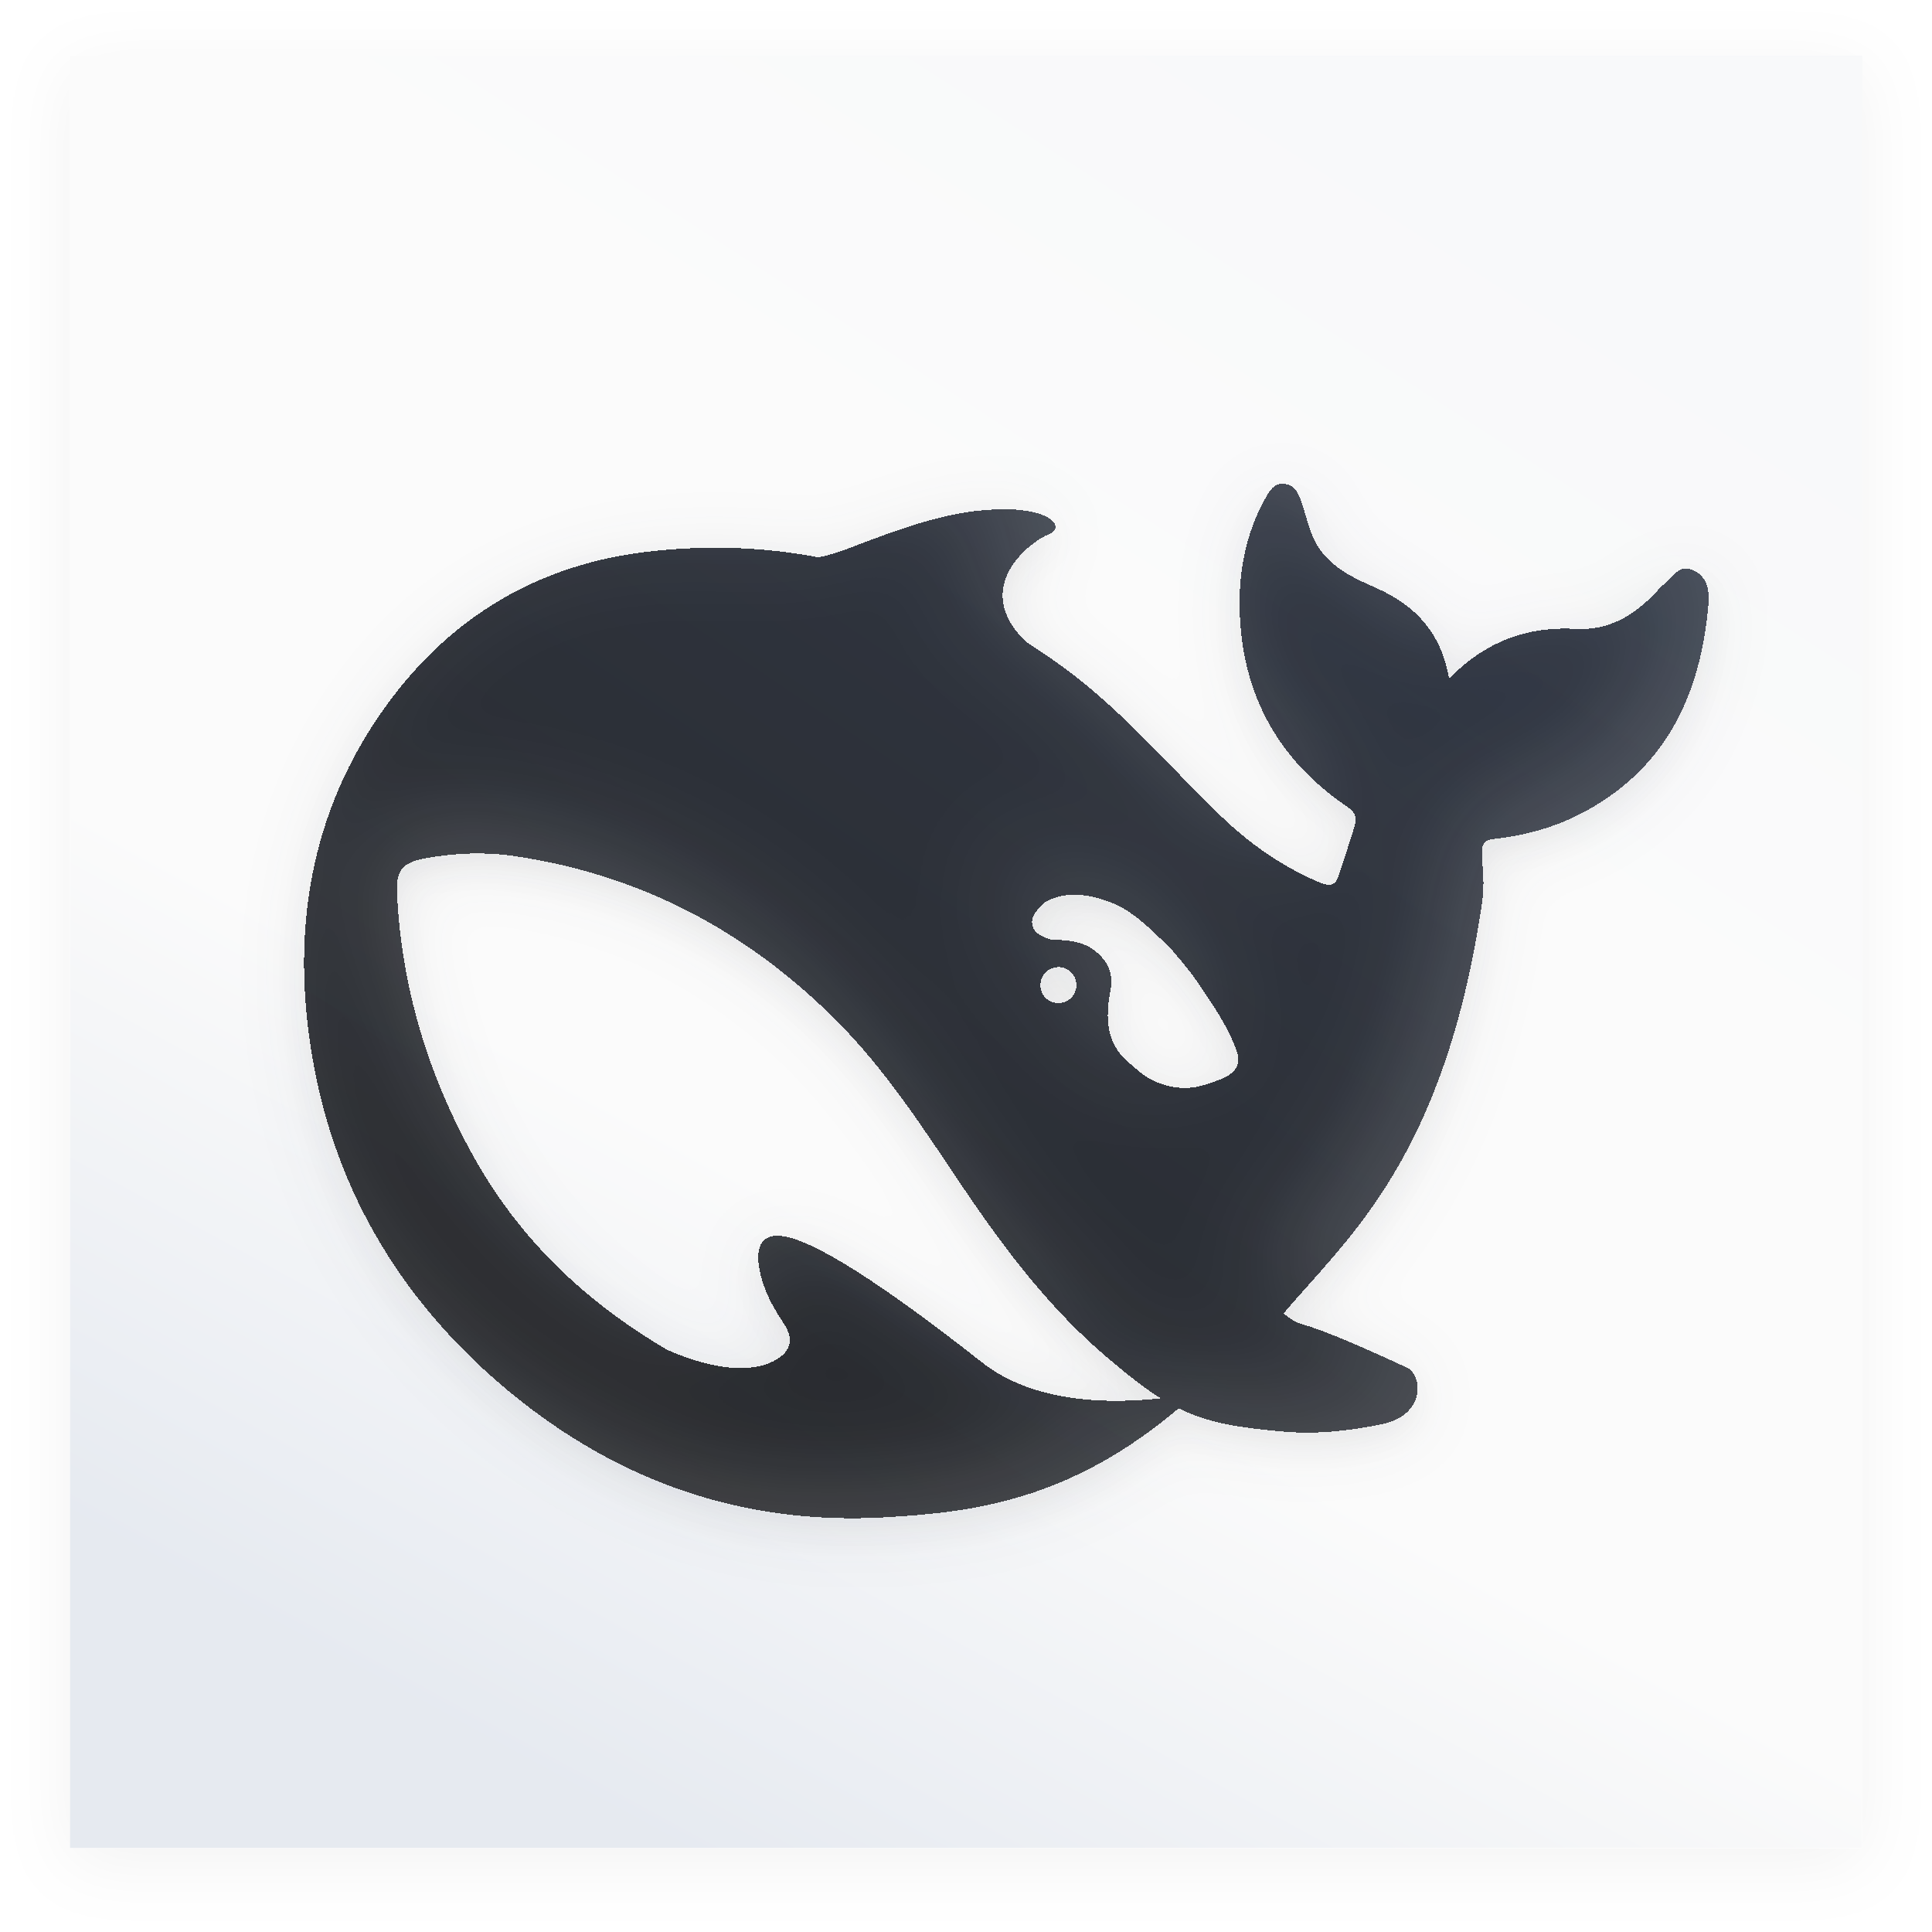
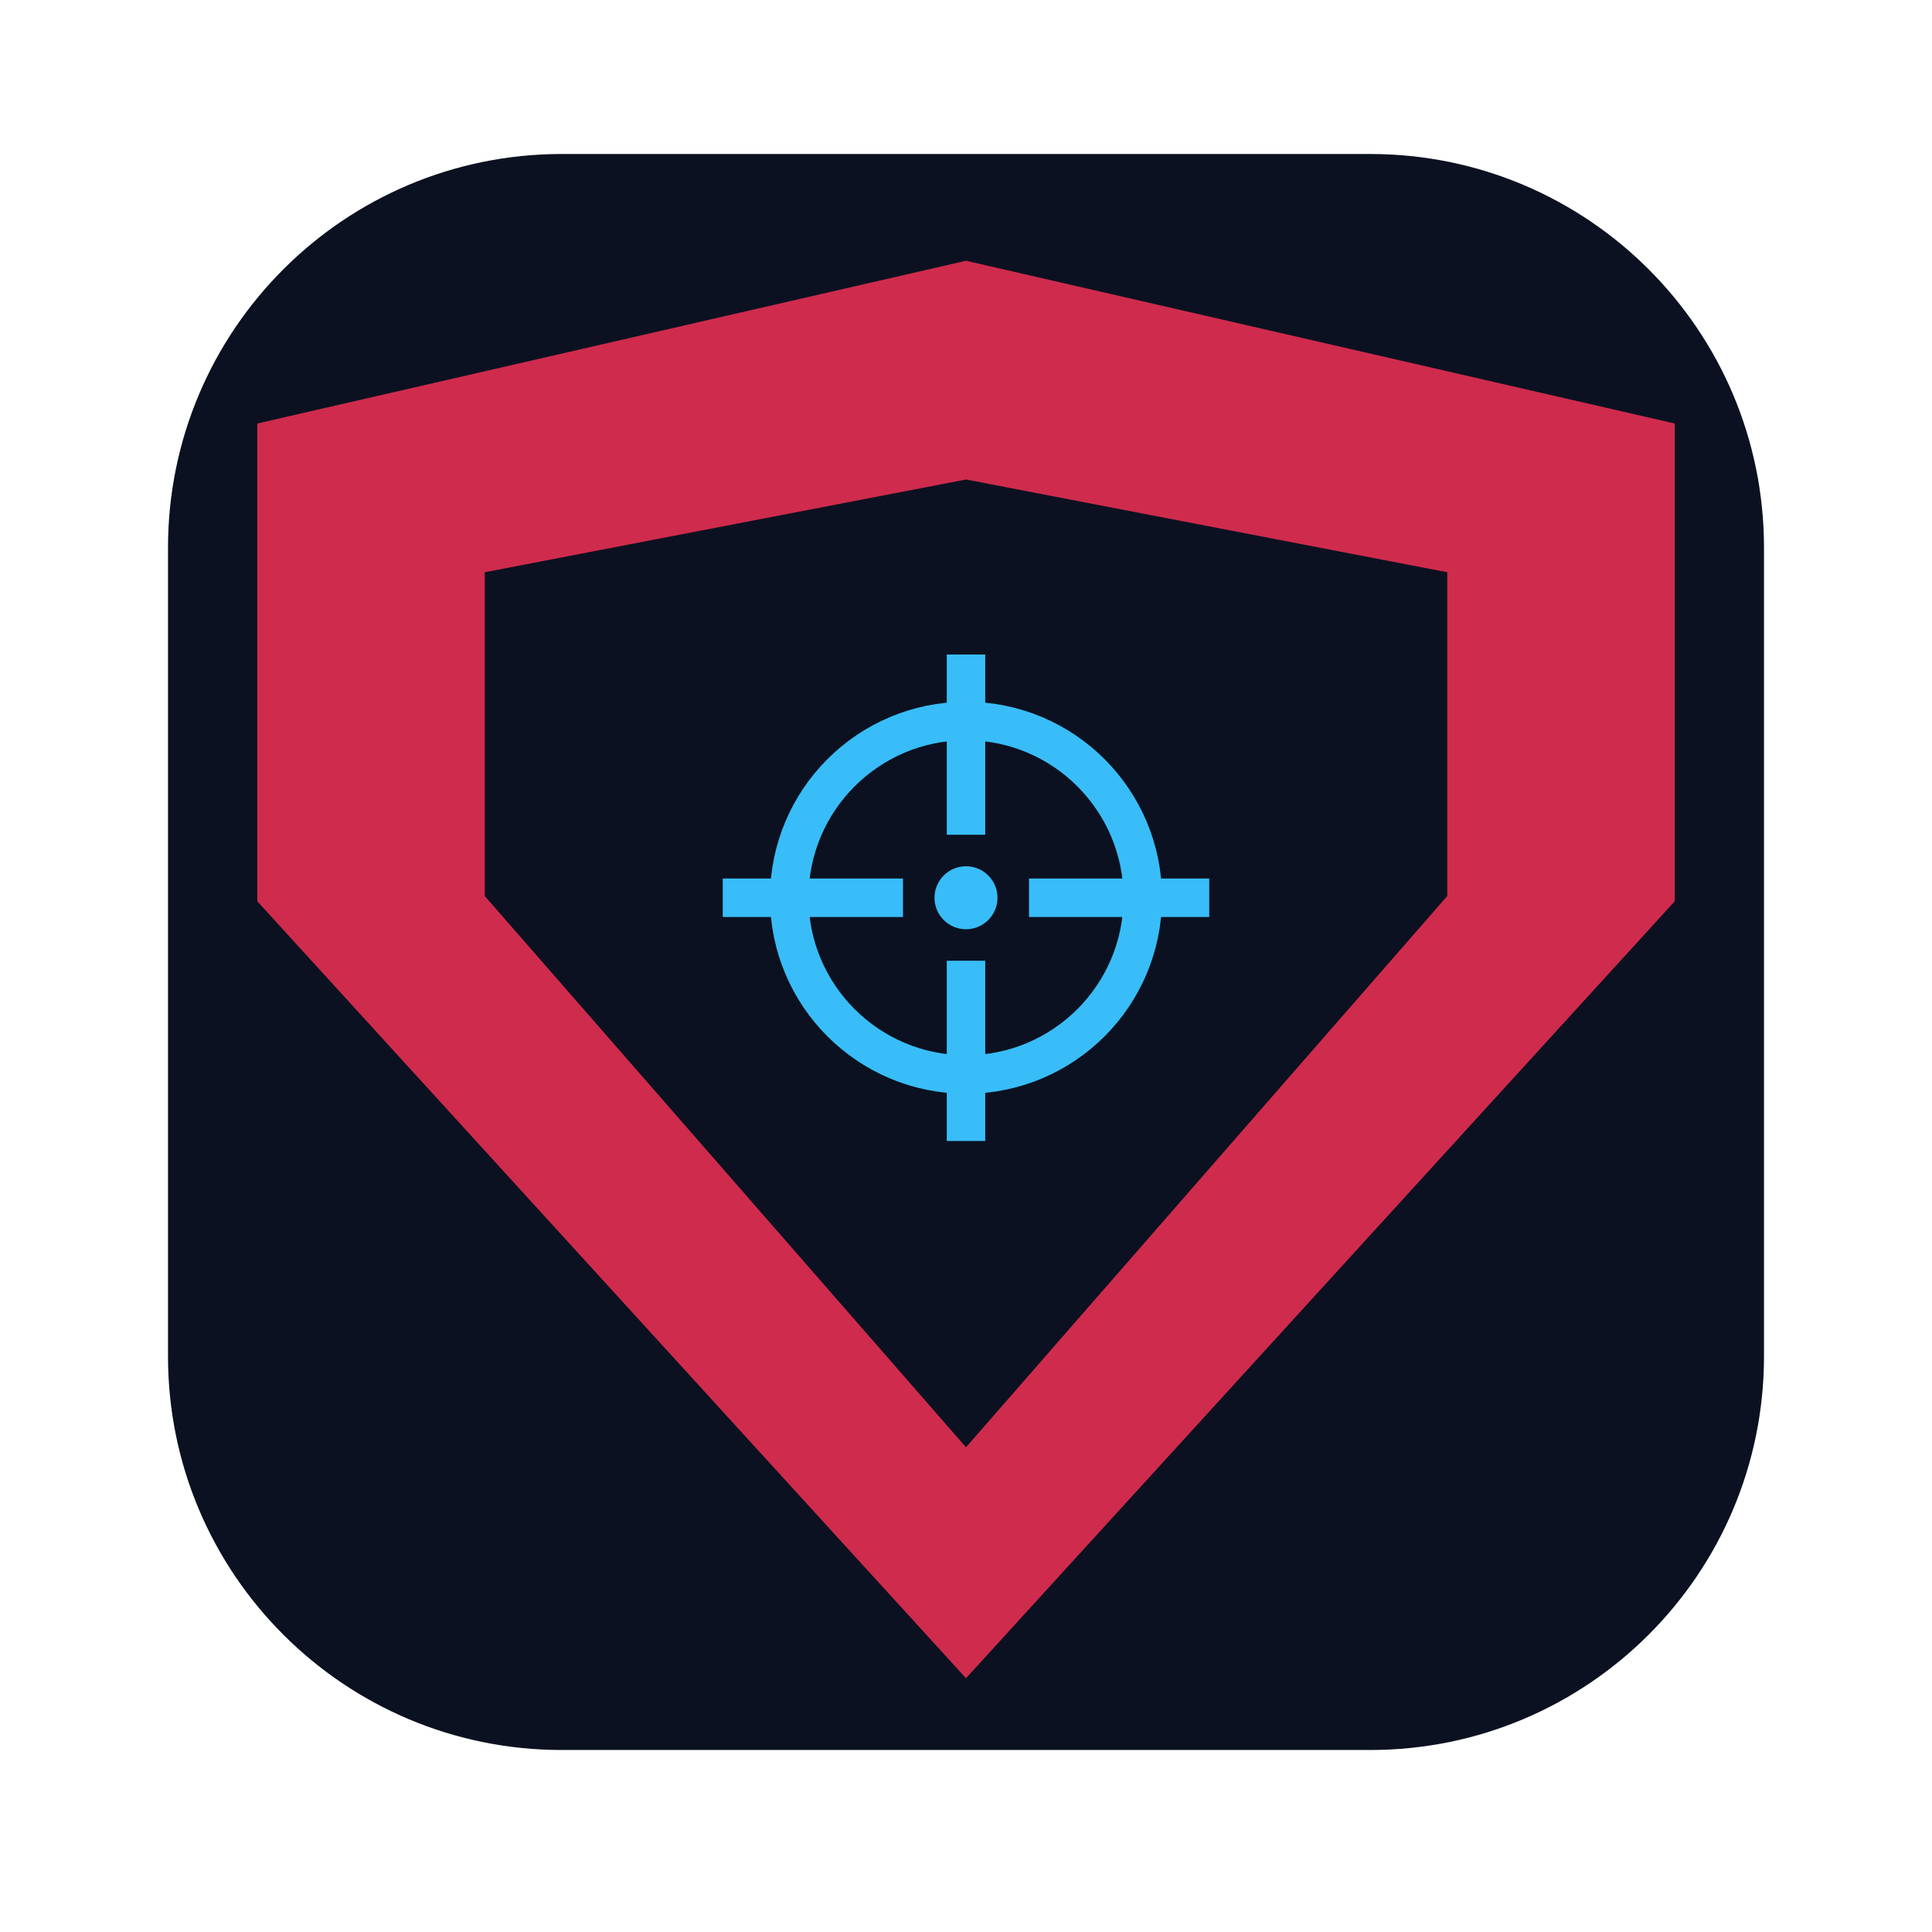
<svg xmlns="http://www.w3.org/2000/svg" width="1104" height="1104" viewBox="0 0 1104 1104" fill="none">
-   <g filter="url(#filter0_d_1637_371)">
-     <rect width="1024" height="1024" transform="translate(40 32)" fill="#FBFBFB" />
-     <rect width="1024" height="1024" transform="translate(40 32)" fill="url(#paint0_linear_1637_371)" fill-opacity="0.4" />
-     <rect width="1024" height="1024" transform="translate(40 32)" fill="url(#paint1_linear_1637_371)" fill-opacity="0.8" />
-     <g filter="url(#filter1_ddi_1637_371)">
-       <path d="M968.002 326.025C959.5 321.85 955.842 329.804 950.865 333.835C949.162 335.143 947.722 336.834 946.283 338.393C933.859 351.673 919.336 360.407 900.376 359.363C872.649 357.804 848.963 366.525 828.035 387.759C823.586 361.583 808.812 345.951 786.313 335.936C774.536 330.729 762.64 325.51 754.401 314.186C748.645 306.112 747.074 297.127 744.195 288.274C742.36 282.936 740.538 277.465 734.385 276.554C727.718 275.51 725.103 281.112 722.476 285.803C712.006 304.95 707.952 326.039 708.349 347.405C709.26 395.463 729.54 433.742 769.823 460.962C774.404 464.094 775.579 467.212 774.14 471.771C771.394 481.153 768.119 490.257 765.241 499.639C763.406 505.624 760.66 506.933 754.256 504.329C732.154 495.08 713.049 481.417 696.175 464.874C667.524 437.138 641.633 406.536 609.325 382.566C601.733 376.964 594.154 371.758 586.298 366.802C553.33 334.773 590.616 308.464 599.251 305.333C608.282 302.082 602.393 290.877 573.214 291.009C544.048 291.141 517.364 300.906 483.353 313.935C478.389 315.891 473.147 317.318 467.786 318.494C436.917 312.64 404.873 311.332 371.377 315.111C308.332 322.141 257.975 351.964 220.953 402.876C176.471 464.081 166.014 533.624 178.835 606.153C192.302 682.594 231.291 745.887 291.194 795.372C353.328 846.68 424.876 871.813 506.498 866.99C556.076 864.122 611.279 857.489 673.532 804.74C689.23 812.55 705.708 815.681 733.052 818.02C754.111 819.976 774.391 816.976 790.076 813.726C814.674 808.519 812.971 785.726 804.072 781.564C731.995 747.962 747.826 761.638 733.435 750.565C770.06 707.198 825.263 662.139 846.85 516.156C848.553 504.567 847.114 497.273 846.85 487.892C846.718 482.157 848.025 479.95 854.574 479.303C872.623 477.215 890.156 472.273 906.238 463.42C952.938 437.892 971.765 395.965 976.215 345.7C976.875 338.01 976.083 330.069 967.976 326.039L968.002 326.025ZM561.067 778.432C491.222 723.477 457.343 705.374 443.347 706.154C430.263 706.933 432.626 721.918 435.505 731.682C438.515 741.315 442.436 747.962 447.929 756.418C451.718 762.021 454.346 770.345 444.14 776.609C421.641 790.549 382.533 771.918 380.698 771.006C335.174 744.182 297.109 708.757 270.293 660.316C244.389 613.698 229.35 563.685 226.868 510.302C226.208 497.406 230.01 492.847 242.831 490.508C259.704 487.376 277.106 486.729 293.98 489.2C365.264 499.625 425.959 531.523 476.844 582.052C505.878 610.831 527.861 645.213 550.491 678.815C574.561 714.492 600.452 748.49 633.42 776.358C645.066 786.122 654.348 793.548 663.247 799.019C636.431 802.018 591.698 802.666 561.08 778.445L561.067 778.432ZM594.55 562.905C594.55 557.171 599.132 552.625 604.888 552.625C606.195 552.625 607.371 552.876 608.414 553.273C609.853 553.801 611.16 554.581 612.203 555.744C614.038 557.567 615.081 560.17 615.081 562.905C615.081 568.64 610.5 573.185 604.743 573.185C598.987 573.185 594.537 568.627 594.537 562.905H594.55ZM698.539 616.301C691.871 619.037 685.19 621.375 678.787 621.64C668.845 622.155 657.992 618.125 652.103 613.17C642.953 605.479 636.404 601.185 633.658 587.773C632.483 582.039 633.13 573.185 634.186 568.111C636.536 557.171 633.922 550.141 626.212 543.759C619.927 538.553 611.952 537.112 603.185 537.112C599.911 537.112 596.914 535.685 594.682 534.509C591.025 532.686 588.015 528.127 590.893 522.525C591.804 520.701 596.254 516.275 597.297 515.495C609.206 508.716 622.937 510.936 635.625 516.01C647.403 520.833 656.288 529.686 669.109 542.186C682.193 557.289 684.543 561.465 692.003 572.789C697.892 581.642 703.252 590.759 706.909 601.185C709.128 607.699 706.249 613.038 698.539 616.288V616.301Z" fill="url(#paint2_linear_1637_371)" fill-opacity="0.9" shape-rendering="crispEdges" />
+   <g transform="translate(40 32)">
+     <rect x="56" y="56" width="912" height="912" rx="225" fill="#0B1120" />
+     <path fill="#CF2B4D" fill-rule="evenodd" d="M512 117L917 210L917 483L512 927L107 483L107 210Z M512 242L787 295L787 480L512 795L237 480L237 295Z" />
+     <circle cx="512" cy="481" r="101" fill="none" stroke="#38BDF8" stroke-width="22" />
+     <g fill="#38BDF8">
+       <rect x="501" y="342" width="22" height="103" />
+       <rect x="501" y="517" width="22" height="103" />
+       <rect x="373" y="470" width="103" height="22" />
+       <rect x="548" y="470" width="103" height="22" />
+       <circle cx="512" cy="481" r="18" />
    </g>
  </g>
-   <defs>
-     <filter id="filter0_d_1637_371" x="-8" y="-16" width="1120" height="1120" filterUnits="userSpaceOnUse" color-interpolation-filters="sRGB">
-       <feFlood flood-opacity="0" result="BackgroundImageFix" />
-       <feColorMatrix in="SourceAlpha" type="matrix" values="0 0 0 0 0 0 0 0 0 0 0 0 0 0 0 0 0 0 127 0" result="hardAlpha" />
-       <feOffset dy="8" />
-       <feGaussianBlur stdDeviation="20" />
-       <feComposite in2="hardAlpha" operator="out" />
-       <feColorMatrix type="matrix" values="0 0 0 0 0 0 0 0 0 0 0 0 0 0 0 0 0 0 0.05 0" />
-       <feBlend mode="normal" in2="BackgroundImageFix" result="effect1_dropShadow_1637_371" />
-       <feBlend mode="normal" in="BackgroundImageFix" in2="effect1_dropShadow_1637_371" result="BackgroundImageFix" />
-       <feBlend mode="normal" in="SourceGraphic" in2="BackgroundImageFix" result="shape" />
-     </filter>
-     <filter id="filter1_ddi_1637_371" x="133.744" y="240.427" width="882.652" height="671.147" filterUnits="userSpaceOnUse" color-interpolation-filters="sRGB">
-       <feFlood flood-opacity="0" result="BackgroundImageFix" />
-       <feColorMatrix in="SourceAlpha" type="matrix" values="0 0 0 0 0 0 0 0 0 0 0 0 0 0 0 0 0 0 127 0" result="hardAlpha" />
-       <feOffset dy="4" />
-       <feGaussianBlur stdDeviation="20" />
-       <feComposite in2="hardAlpha" operator="out" />
-       <feColorMatrix type="matrix" values="0 0 0 0 0.176 0 0 0 0 0.192 0 0 0 0 0.231 0 0 0 0.08 0" />
-       <feBlend mode="normal" in2="BackgroundImageFix" result="effect1_dropShadow_1637_371" />
-       <feColorMatrix in="SourceAlpha" type="matrix" values="0 0 0 0 0 0 0 0 0 0 0 0 0 0 0 0 0 0 127 0" result="hardAlpha" />
-       <feOffset dy="8" />
-       <feGaussianBlur stdDeviation="8" />
-       <feComposite in2="hardAlpha" operator="out" />
-       <feColorMatrix type="matrix" values="0 0 0 0 0.173 0 0 0 0 0.188 0 0 0 0 0.224 0 0 0 0.04 0" />
-       <feBlend mode="normal" in2="effect1_dropShadow_1637_371" result="effect2_dropShadow_1637_371" />
-       <feBlend mode="normal" in="SourceGraphic" in2="BackgroundImageFix" result="shape" />
-       <feColorMatrix in="SourceAlpha" type="matrix" values="0 0 0 0 0 0 0 0 0 0 0 0 0 0 0 0 0 0 127 0" result="hardAlpha" />
-       <feOffset dx="-16" dy="-20" />
-       <feGaussianBlur stdDeviation="30" />
-       <feComposite in2="hardAlpha" operator="arithmetic" k2="-1" k3="1" />
-       <feColorMatrix type="matrix" values="0 0 0 0 1 0 0 0 0 1 0 0 0 0 1 0 0 0 0.15 0" />
-       <feBlend mode="normal" in2="shape" result="effect3_innerShadow_1637_371" />
-       <feBlend mode="normal" in="effect3_innerShadow_1637_371" in2="effect2_dropShadow_1637_371" result="effect3_innerShadow_1637_371" />
-     </filter>
-     <linearGradient id="paint0_linear_1637_371" x1="973.58" y1="1.59609e-05" x2="378.123" y2="917.86" gradientUnits="userSpaceOnUse">
-       <stop offset="0.142" stop-color="#D4DBE9" />
-       <stop offset="0.486" stop-color="#FBFBFB" />
-     </linearGradient>
-     <linearGradient id="paint1_linear_1637_371" x1="603.371" y1="445.063" x2="239.356" y2="1111.41" gradientUnits="userSpaceOnUse">
-       <stop offset="0.363" stop-color="#FBFBFB" />
-       <stop offset="0.83" stop-color="#E1E6EE" />
-     </linearGradient>
-     <linearGradient id="paint2_linear_1637_371" x1="849.855" y1="39.085" x2="331.636" y2="802.645" gradientUnits="userSpaceOnUse">
-       <stop offset="0.086" stop-color="#1C2434" />
-       <stop offset="1" stop-color="#0F1115" />
-     </linearGradient>
-   </defs>
</svg>
